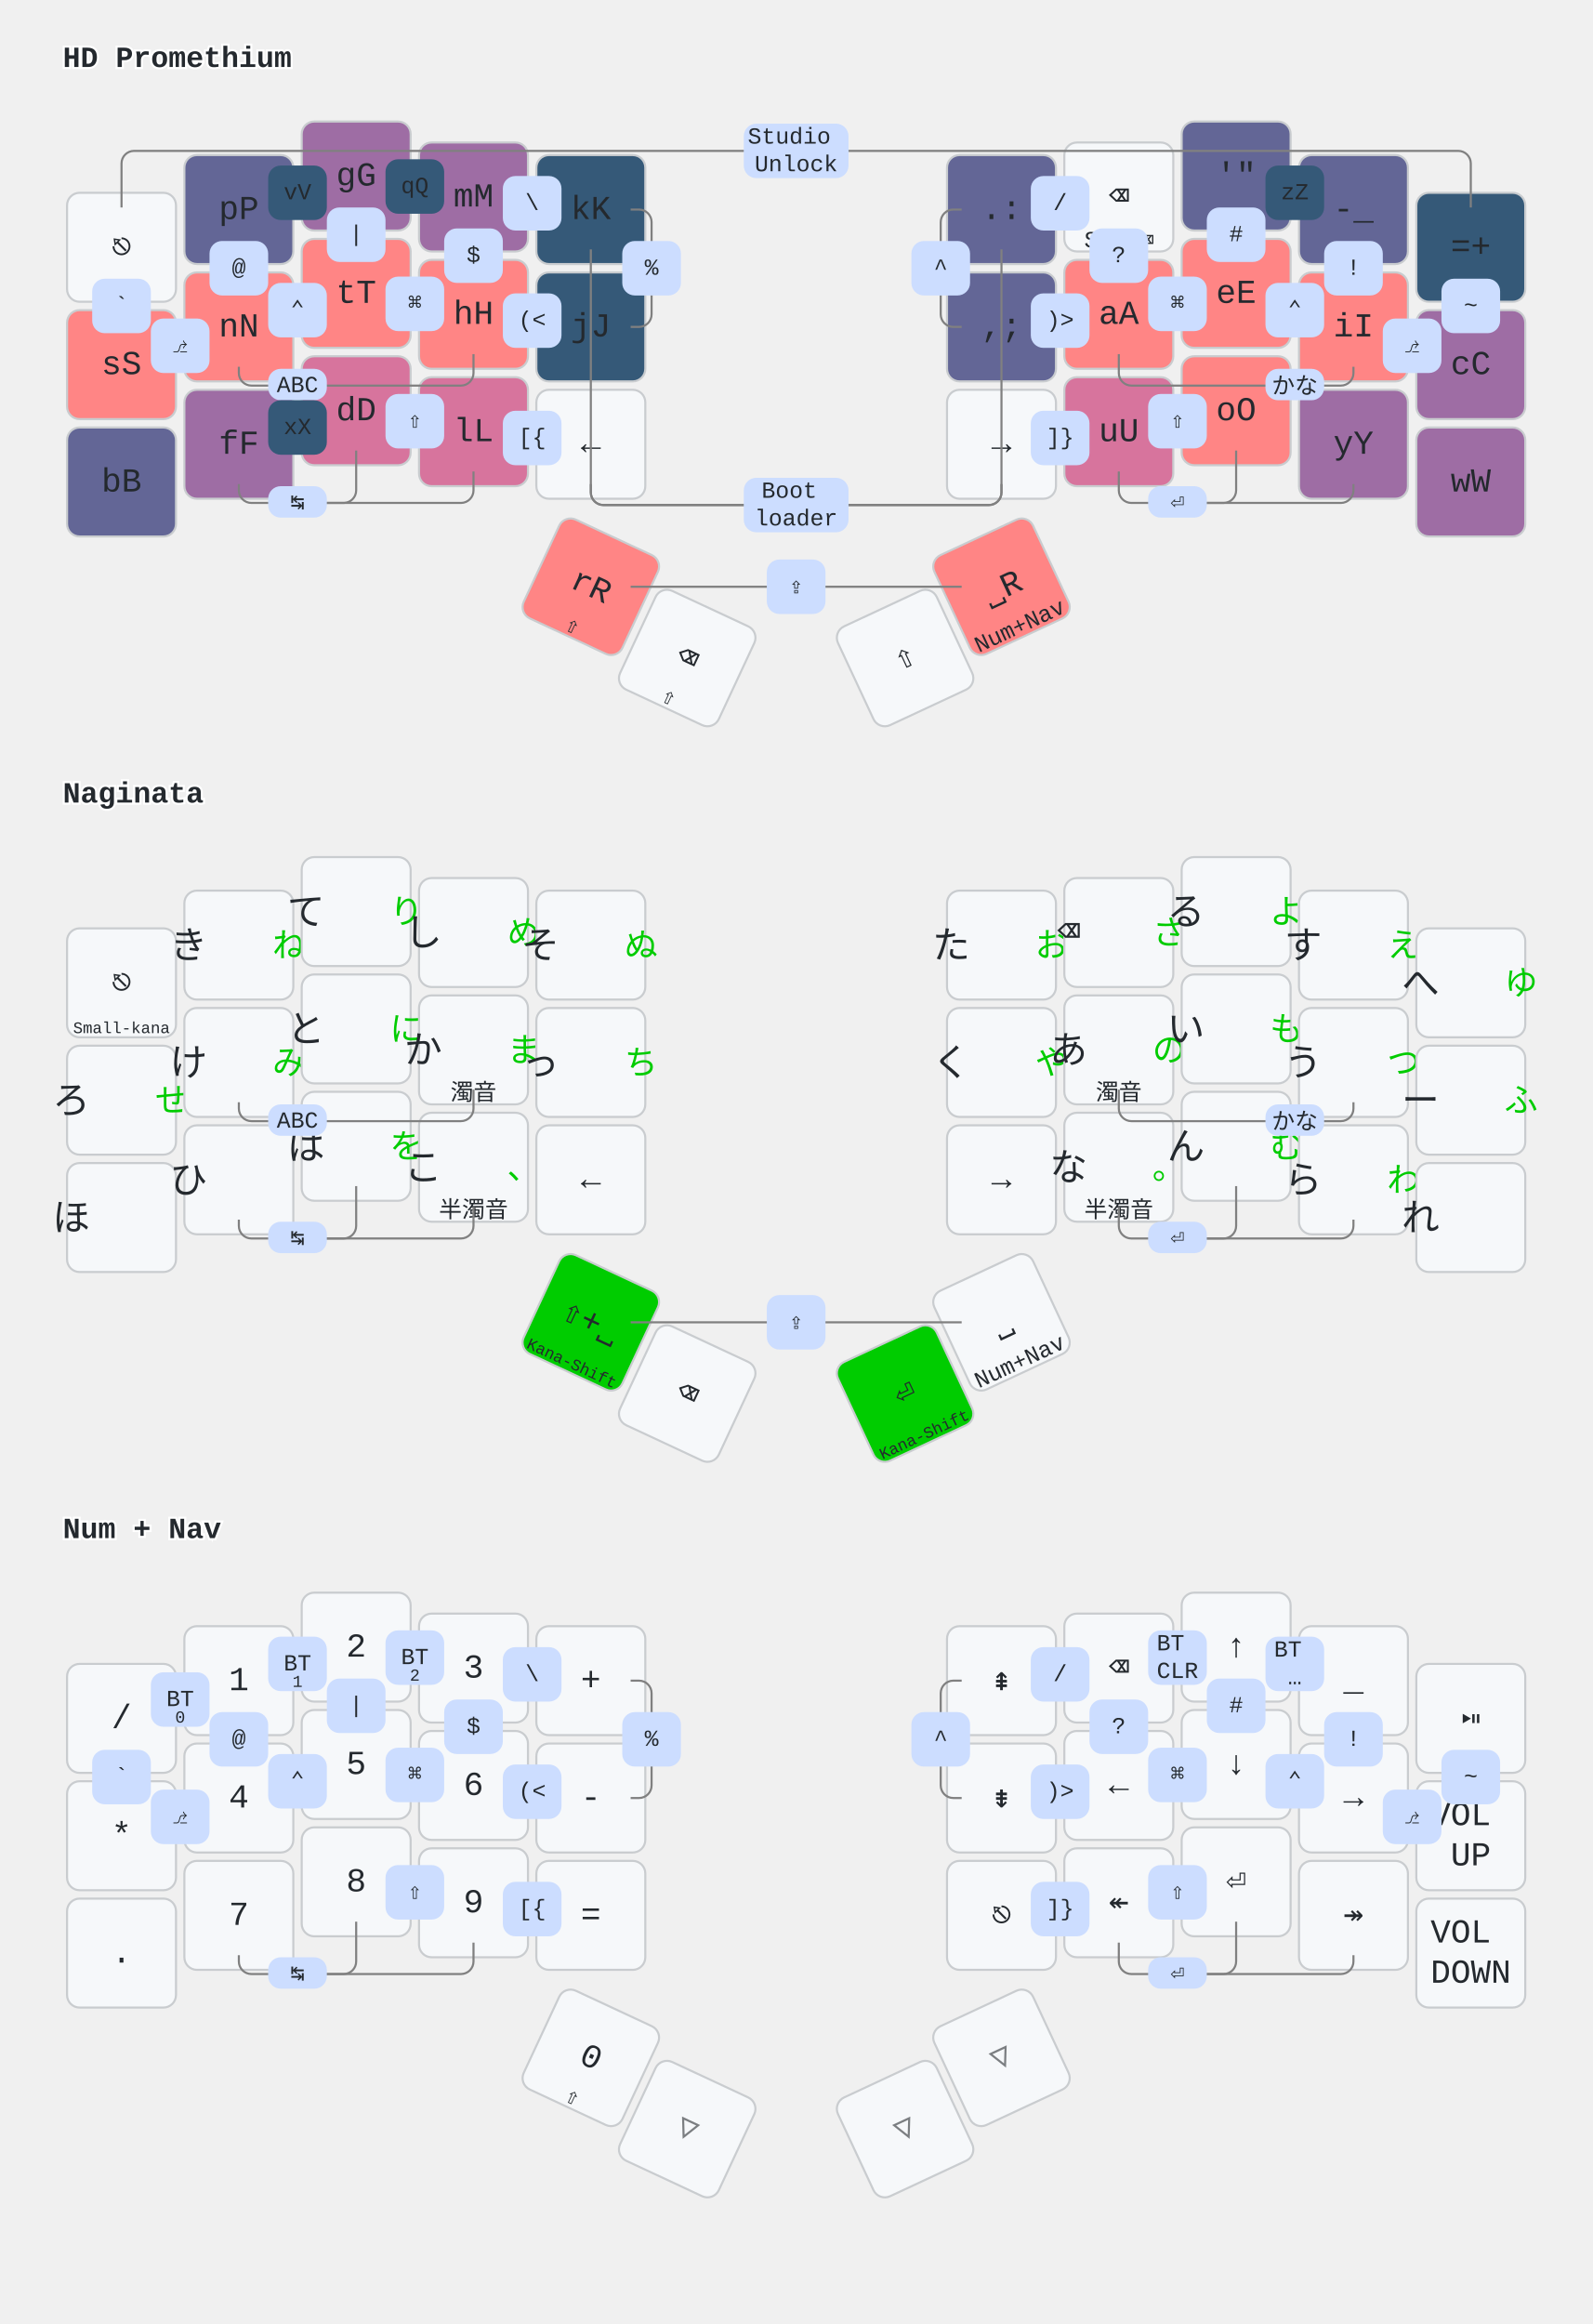
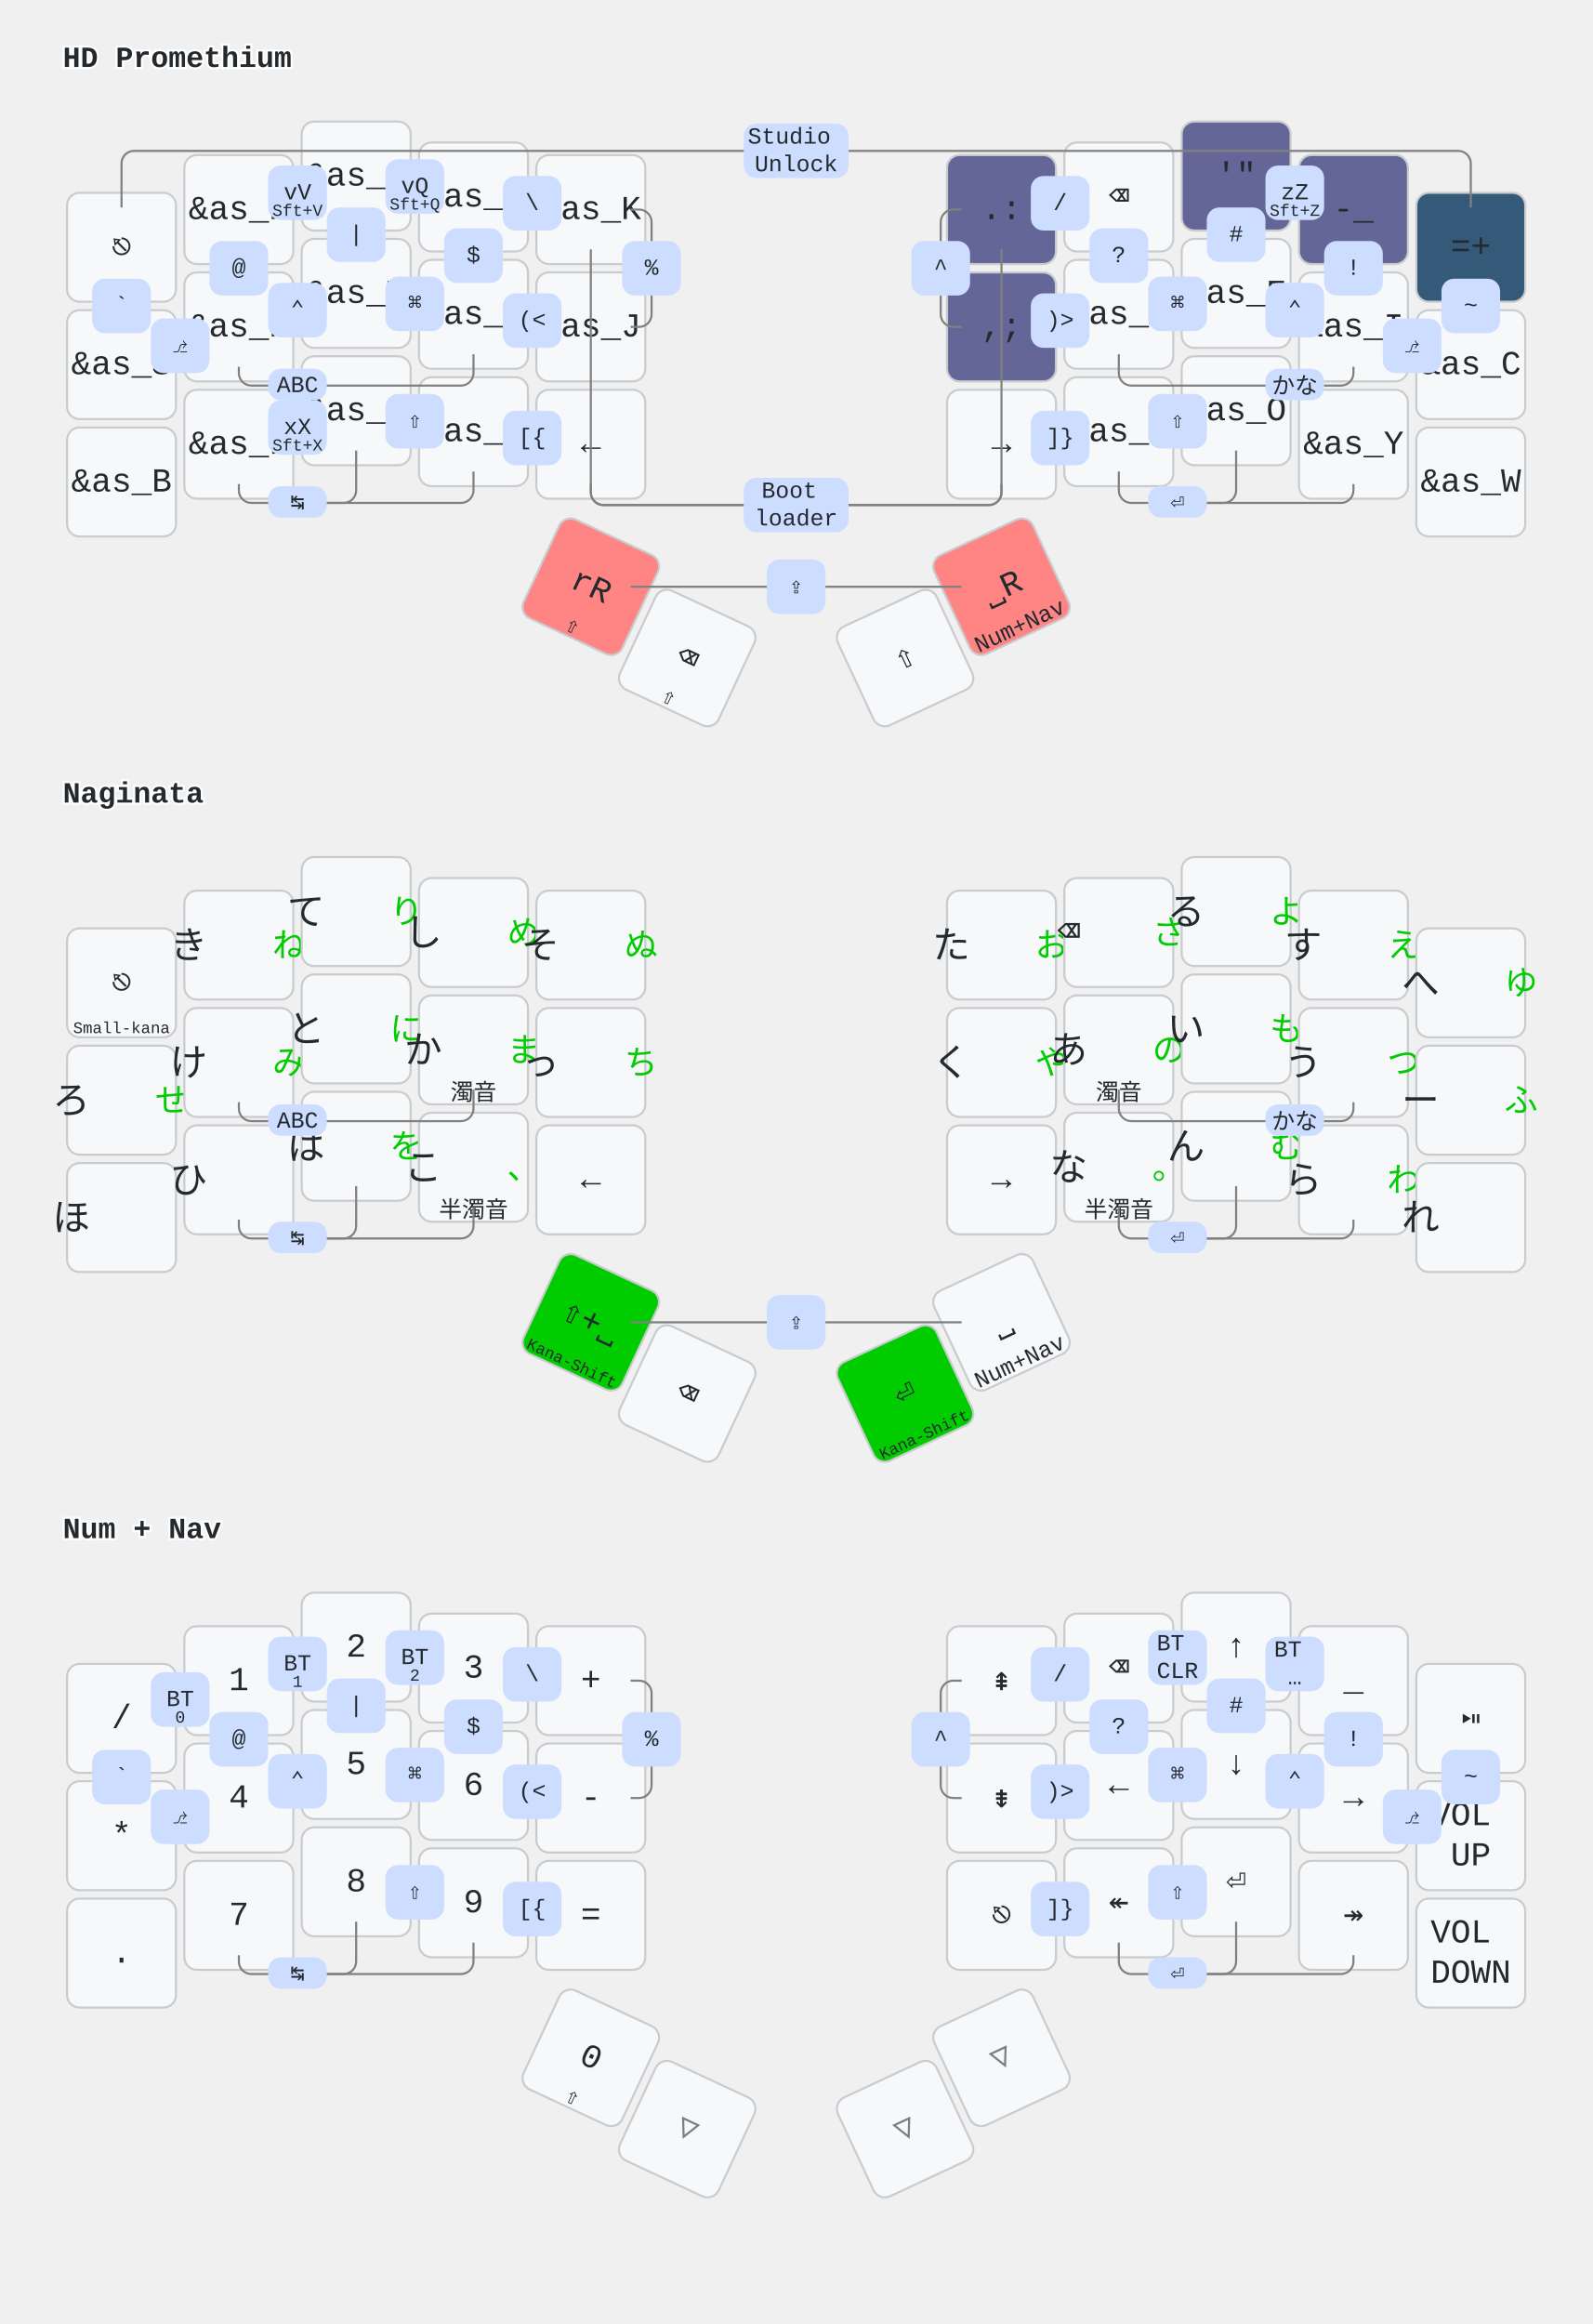
<svg xmlns="http://www.w3.org/2000/svg" width="760" height="1109" viewBox="0 0 760 1109" class="keymap">
  <style>/* inherit to force styles through use tags*/
svg path {
    fill: inherit;
}
/* font and background color specifications */
svg.keymap {
    font-family: SFMono-Regular,Consolas,Liberation Mono,Menlo,monospace;
    font-size: 14px;
    font-kerning: normal;
    text-rendering: optimizeLegibility;
    fill: #24292e;
}

/* default key styling */
rect.key {
    fill: #f6f8fa;
    stroke: #c9cccf;
    stroke-width: 1;
}

/* color accent for combo boxes */
rect.combo {
    fill: #cdf;
}

/* color accent for held keys */
rect.held, rect.combo.held {
    fill: #fdd;
}

/* color accent for ghost (optional) keys */
rect.ghost, rect.combo.ghost {
    stroke-dasharray: 4, 4;
    stroke-width: 2;
}

text {
    text-anchor: middle;
    dominant-baseline: middle;
}

/* styling for layer labels */
text.label {
    font-weight: bold;
    text-anchor: start;
    stroke: white;
    stroke-width: 2;
    paint-order: stroke;
}

text.tap {
    font-size: 16px;
}

/* styling for combo tap, and key hold/shifted label text */
text.combo, text.hold, text.shifted {
    font-size: 11px;
}

text.hold {
    text-anchor: middle;
    dominant-baseline: auto;
}

text.shifted {
    text-anchor: middle;
    dominant-baseline: hanging;
}

/* styling for hold/shifted label text in combo box */
text.combo.hold, text.combo.shifted {
    font-size: 8px;
}

/* lighter symbol for transparent keys */
text.trans {
    fill: #7b7e81;
}

/* styling for combo dendrons */
path.combo {
    stroke-width: 1;
    stroke: gray;
    fill: none;
}

/* Start Tabler Icons Cleanup */
/* cannot use height/width with glyphs */
.icon-tabler &gt; path {
    fill: inherit;
    stroke: inherit;
}
/* hide tabler's default box */
.icon-tabler &gt; path[stroke="none"][fill="none"] {
    visibility: collapse;
}

rect.low {
    fill: #355978;
}
rect.medium-low {
    fill: #636696;
}
rect.medium {
    fill: #9E6DA4;
}
rect.medium-high {
    fill: #D7749D;
}
rect.high {
    fill: #FF8585;
}

/* green styling for Naginata kana-shift */
rect.kshift {
    fill: #00CC00;
}
text.left {
    font-size: 18px;
    translate: 16px 7px;
}
text.right {
    fill: #00CC00;
    font-size: 16px;
    translate: -16px -10px;
}
</style>
  <g transform="translate(30, 0)" class="layer-HD Promethium">
    <text x="0" y="28" class="label" id="HD-Promethium">HD Promethium</text>
    <g transform="translate(0, 56)">
      <g transform="translate(28, 62)" class="key keypos-0">
        <rect rx="6" ry="6" x="-26" y="-26" width="52" height="52" class="key" />
        <text x="0" y="0" class="key tap">⎋</text>
      </g>
-       <g transform="translate(84, 44)" class="key medium-low keypos-1">
-         <rect rx="6" ry="6" x="-26" y="-26" width="52" height="52" class="key medium-low" />
-         <text x="0" y="0" class="key medium-low tap">pP</text>
-       </g>
-       <g transform="translate(140, 28)" class="key medium keypos-2">
-         <rect rx="6" ry="6" x="-26" y="-26" width="52" height="52" class="key medium" />
-         <text x="0" y="0" class="key medium tap">gG</text>
-       </g>
-       <g transform="translate(196, 38)" class="key medium keypos-3">
-         <rect rx="6" ry="6" x="-26" y="-26" width="52" height="52" class="key medium" />
-         <text x="0" y="0" class="key medium tap">mM</text>
-       </g>
-       <g transform="translate(252, 44)" class="key low keypos-4">
-         <rect rx="6" ry="6" x="-26" y="-26" width="52" height="52" class="key low" />
-         <text x="0" y="0" class="key low tap">kK</text>
+       <g transform="translate(84, 44)" class="key keypos-1">
+         <rect rx="6" ry="6" x="-26" y="-26" width="52" height="52" class="key" />
+         <text x="0" y="0" class="key tap">&amp;as_P</text>
+       </g>
+       <g transform="translate(140, 28)" class="key keypos-2">
+         <rect rx="6" ry="6" x="-26" y="-26" width="52" height="52" class="key" />
+         <text x="0" y="0" class="key tap">&amp;as_G</text>
+       </g>
+       <g transform="translate(196, 38)" class="key keypos-3">
+         <rect rx="6" ry="6" x="-26" y="-26" width="52" height="52" class="key" />
+         <text x="0" y="0" class="key tap">&amp;as_M</text>
+       </g>
+       <g transform="translate(252, 44)" class="key keypos-4">
+         <rect rx="6" ry="6" x="-26" y="-26" width="52" height="52" class="key" />
+         <text x="0" y="0" class="key tap">&amp;as_K</text>
      </g>
      <g transform="translate(448, 44)" class="key medium-low keypos-5">
        <rect rx="6" ry="6" x="-26" y="-26" width="52" height="52" class="key medium-low" />
        <text x="0" y="0" class="key medium-low tap">.:</text>
      </g>
      <g transform="translate(504, 38)" class="key keypos-6">
        <rect rx="6" ry="6" x="-26" y="-26" width="52" height="52" class="key" />
        <text x="0" y="0" class="key tap">⌫</text>
-         <text x="0" y="24" class="key hold">Sft+⌫</text>
      </g>
      <g transform="translate(560, 28)" class="key medium-low keypos-7">
        <rect rx="6" ry="6" x="-26" y="-26" width="52" height="52" class="key medium-low" />
        <text x="0" y="0" class="key medium-low tap">'"</text>
      </g>
      <g transform="translate(616, 44)" class="key medium-low keypos-8">
        <rect rx="6" ry="6" x="-26" y="-26" width="52" height="52" class="key medium-low" />
        <text x="0" y="0" class="key medium-low tap">-_</text>
      </g>
      <g transform="translate(672, 62)" class="key low keypos-9">
        <rect rx="6" ry="6" x="-26" y="-26" width="52" height="52" class="key low" />
        <text x="0" y="0" class="key low tap">=+</text>
      </g>
-       <g transform="translate(28, 118)" class="key high keypos-10">
-         <rect rx="6" ry="6" x="-26" y="-26" width="52" height="52" class="key high" />
-         <text x="0" y="0" class="key high tap">sS</text>
-       </g>
-       <g transform="translate(84, 100)" class="key high keypos-11">
-         <rect rx="6" ry="6" x="-26" y="-26" width="52" height="52" class="key high" />
-         <text x="0" y="0" class="key high tap">nN</text>
-       </g>
-       <g transform="translate(140, 84)" class="key high keypos-12">
-         <rect rx="6" ry="6" x="-26" y="-26" width="52" height="52" class="key high" />
-         <text x="0" y="0" class="key high tap">tT</text>
-       </g>
-       <g transform="translate(196, 94)" class="key high keypos-13">
-         <rect rx="6" ry="6" x="-26" y="-26" width="52" height="52" class="key high" />
-         <text x="0" y="0" class="key high tap">hH</text>
-       </g>
-       <g transform="translate(252, 100)" class="key low keypos-14">
-         <rect rx="6" ry="6" x="-26" y="-26" width="52" height="52" class="key low" />
-         <text x="0" y="0" class="key low tap">jJ</text>
+       <g transform="translate(28, 118)" class="key keypos-10">
+         <rect rx="6" ry="6" x="-26" y="-26" width="52" height="52" class="key" />
+         <text x="0" y="0" class="key tap">&amp;as_S</text>
+       </g>
+       <g transform="translate(84, 100)" class="key keypos-11">
+         <rect rx="6" ry="6" x="-26" y="-26" width="52" height="52" class="key" />
+         <text x="0" y="0" class="key tap">&amp;as_N</text>
+       </g>
+       <g transform="translate(140, 84)" class="key keypos-12">
+         <rect rx="6" ry="6" x="-26" y="-26" width="52" height="52" class="key" />
+         <text x="0" y="0" class="key tap">&amp;as_T</text>
+       </g>
+       <g transform="translate(196, 94)" class="key keypos-13">
+         <rect rx="6" ry="6" x="-26" y="-26" width="52" height="52" class="key" />
+         <text x="0" y="0" class="key tap">&amp;as_H</text>
+       </g>
+       <g transform="translate(252, 100)" class="key keypos-14">
+         <rect rx="6" ry="6" x="-26" y="-26" width="52" height="52" class="key" />
+         <text x="0" y="0" class="key tap">&amp;as_J</text>
      </g>
      <g transform="translate(448, 100)" class="key medium-low keypos-15">
        <rect rx="6" ry="6" x="-26" y="-26" width="52" height="52" class="key medium-low" />
        <text x="0" y="0" class="key medium-low tap">,;</text>
      </g>
-       <g transform="translate(504, 94)" class="key high keypos-16">
-         <rect rx="6" ry="6" x="-26" y="-26" width="52" height="52" class="key high" />
-         <text x="0" y="0" class="key high tap">aA</text>
-       </g>
-       <g transform="translate(560, 84)" class="key high keypos-17">
-         <rect rx="6" ry="6" x="-26" y="-26" width="52" height="52" class="key high" />
-         <text x="0" y="0" class="key high tap">eE</text>
-       </g>
-       <g transform="translate(616, 100)" class="key high keypos-18">
-         <rect rx="6" ry="6" x="-26" y="-26" width="52" height="52" class="key high" />
-         <text x="0" y="0" class="key high tap">iI</text>
-       </g>
-       <g transform="translate(672, 118)" class="key medium keypos-19">
-         <rect rx="6" ry="6" x="-26" y="-26" width="52" height="52" class="key medium" />
-         <text x="0" y="0" class="key medium tap">cC</text>
-       </g>
-       <g transform="translate(28, 174)" class="key medium-low keypos-20">
-         <rect rx="6" ry="6" x="-26" y="-26" width="52" height="52" class="key medium-low" />
-         <text x="0" y="0" class="key medium-low tap">bB</text>
-       </g>
-       <g transform="translate(84, 156)" class="key medium keypos-21">
-         <rect rx="6" ry="6" x="-26" y="-26" width="52" height="52" class="key medium" />
-         <text x="0" y="0" class="key medium tap">fF</text>
-       </g>
-       <g transform="translate(140, 140)" class="key medium-high keypos-22">
-         <rect rx="6" ry="6" x="-26" y="-26" width="52" height="52" class="key medium-high" />
-         <text x="0" y="0" class="key medium-high tap">dD</text>
-       </g>
-       <g transform="translate(196, 150)" class="key medium-high keypos-23">
-         <rect rx="6" ry="6" x="-26" y="-26" width="52" height="52" class="key medium-high" />
-         <text x="0" y="0" class="key medium-high tap">lL</text>
+       <g transform="translate(504, 94)" class="key keypos-16">
+         <rect rx="6" ry="6" x="-26" y="-26" width="52" height="52" class="key" />
+         <text x="0" y="0" class="key tap">&amp;as_A</text>
+       </g>
+       <g transform="translate(560, 84)" class="key keypos-17">
+         <rect rx="6" ry="6" x="-26" y="-26" width="52" height="52" class="key" />
+         <text x="0" y="0" class="key tap">&amp;as_E</text>
+       </g>
+       <g transform="translate(616, 100)" class="key keypos-18">
+         <rect rx="6" ry="6" x="-26" y="-26" width="52" height="52" class="key" />
+         <text x="0" y="0" class="key tap">&amp;as_I</text>
+       </g>
+       <g transform="translate(672, 118)" class="key keypos-19">
+         <rect rx="6" ry="6" x="-26" y="-26" width="52" height="52" class="key" />
+         <text x="0" y="0" class="key tap">&amp;as_C</text>
+       </g>
+       <g transform="translate(28, 174)" class="key keypos-20">
+         <rect rx="6" ry="6" x="-26" y="-26" width="52" height="52" class="key" />
+         <text x="0" y="0" class="key tap">&amp;as_B</text>
+       </g>
+       <g transform="translate(84, 156)" class="key keypos-21">
+         <rect rx="6" ry="6" x="-26" y="-26" width="52" height="52" class="key" />
+         <text x="0" y="0" class="key tap">&amp;as_F</text>
+       </g>
+       <g transform="translate(140, 140)" class="key keypos-22">
+         <rect rx="6" ry="6" x="-26" y="-26" width="52" height="52" class="key" />
+         <text x="0" y="0" class="key tap">&amp;as_D</text>
+       </g>
+       <g transform="translate(196, 150)" class="key keypos-23">
+         <rect rx="6" ry="6" x="-26" y="-26" width="52" height="52" class="key" />
+         <text x="0" y="0" class="key tap">&amp;as_L</text>
      </g>
      <g transform="translate(252, 156)" class="key keypos-24">
        <rect rx="6" ry="6" x="-26" y="-26" width="52" height="52" class="key" />
        <text x="0" y="0" class="key tap">←</text>
      </g>
      <g transform="translate(448, 156)" class="key keypos-25">
        <rect rx="6" ry="6" x="-26" y="-26" width="52" height="52" class="key" />
        <text x="0" y="0" class="key tap">→</text>
      </g>
-       <g transform="translate(504, 150)" class="key medium-high keypos-26">
-         <rect rx="6" ry="6" x="-26" y="-26" width="52" height="52" class="key medium-high" />
-         <text x="0" y="0" class="key medium-high tap">uU</text>
-       </g>
-       <g transform="translate(560, 140)" class="key high keypos-27">
-         <rect rx="6" ry="6" x="-26" y="-26" width="52" height="52" class="key high" />
-         <text x="0" y="0" class="key high tap">oO</text>
-       </g>
-       <g transform="translate(616, 156)" class="key medium keypos-28">
-         <rect rx="6" ry="6" x="-26" y="-26" width="52" height="52" class="key medium" />
-         <text x="0" y="0" class="key medium tap">yY</text>
-       </g>
-       <g transform="translate(672, 174)" class="key medium keypos-29">
-         <rect rx="6" ry="6" x="-26" y="-26" width="52" height="52" class="key medium" />
-         <text x="0" y="0" class="key medium tap">wW</text>
+       <g transform="translate(504, 150)" class="key keypos-26">
+         <rect rx="6" ry="6" x="-26" y="-26" width="52" height="52" class="key" />
+         <text x="0" y="0" class="key tap">&amp;as_U</text>
+       </g>
+       <g transform="translate(560, 140)" class="key keypos-27">
+         <rect rx="6" ry="6" x="-26" y="-26" width="52" height="52" class="key" />
+         <text x="0" y="0" class="key tap">&amp;as_O</text>
+       </g>
+       <g transform="translate(616, 156)" class="key keypos-28">
+         <rect rx="6" ry="6" x="-26" y="-26" width="52" height="52" class="key" />
+         <text x="0" y="0" class="key tap">&amp;as_Y</text>
+       </g>
+       <g transform="translate(672, 174)" class="key keypos-29">
+         <rect rx="6" ry="6" x="-26" y="-26" width="52" height="52" class="key" />
+         <text x="0" y="0" class="key tap">&amp;as_W</text>
      </g>
      <g transform="translate(252, 224) rotate(25.0)" class="key high keypos-30">
        <rect rx="6" ry="6" x="-26" y="-26" width="52" height="52" class="key high" />
        <text x="0" y="0" class="key high tap">rR</text>
        <text x="0" y="24" class="key high hold">⇧</text>
      </g>
      <g transform="translate(298, 258) rotate(25.0)" class="key keypos-31">
        <rect rx="6" ry="6" x="-26" y="-26" width="52" height="52" class="key" />
        <text x="0" y="0" class="key tap">⌫</text>
        <text x="0" y="24" class="key hold">⇧</text>
      </g>
      <g transform="translate(402, 258) rotate(-25.0)" class="key keypos-32">
        <rect rx="6" ry="6" x="-26" y="-26" width="52" height="52" class="key" />
        <text x="0" y="0" class="key tap">⇧</text>
      </g>
      <g transform="translate(448, 224) rotate(-25.0)" class="key high keypos-33">
        <rect rx="6" ry="6" x="-26" y="-26" width="52" height="52" class="key high" />
        <text x="0" y="0" class="key high tap">⎵R</text>
        <text x="0" y="24" class="key high hold">Num+Nav</text>
      </g>
      <g class="combo combopos-0">
        <path d="M350,16 h-316 a6.0,6.0 0 0 0 -6.0,6.0 v21" class="combo" />
        <path d="M350,16 h316 a6.0,6.0 0 0 1 6.0,6.0 v21" class="combo" />
        <rect rx="6" ry="6" x="325" y="3" width="50" height="26" class="combo" />
        <text x="350" y="16" class="combo tap">
          <tspan x="350" dy="-0.6em">Studio</tspan>
          <tspan x="350" dy="1.2em">Unlock</tspan>
        </text>
      </g>
      <g class="combo combopos-1">
        <path d="M350,185 h-92 a6.0,6.0 0 0 1 -6.0,-6.0 v-116" class="combo" />
        <path d="M350,185 h92 a6.0,6.0 0 0 0 6.0,-6.0 v-116" class="combo" />
        <path d="M350,185 h-92 a6.0,6.0 0 0 1 -6.0,-6.0 v-4" class="combo" />
        <path d="M350,185 h92 a6.0,6.0 0 0 0 6.0,-6.0 v-4" class="combo" />
        <rect rx="6" ry="6" x="325" y="172" width="50" height="26" class="combo" />
        <text x="350" y="185" class="combo tap">
          <tspan x="350" dy="-0.6em">Boot</tspan>
          <tspan x="350" dy="1.2em">loader</tspan>
        </text>
      </g>
      <g class="combo combopos-2">
        <path d="M588,128 h-78 a6.0,6.0 0 0 1 -6.0,-6.0 v-9" class="combo" />
        <path d="M588,128 h22 a6.0,6.0 0 0 0 6.0,-6.0 v-3" class="combo" />
        <rect rx="6" ry="6" x="574" y="120" width="28" height="15" class="combo" />
        <text x="588" y="128" class="combo tap">かな</text>
      </g>
      <g class="combo combopos-3">
        <path d="M112,128 h78 a6.0,6.0 0 0 0 6.0,-6.0 v-9" class="combo" />
        <path d="M112,128 h-22 a6.0,6.0 0 0 1 -6.0,-6.0 v-3" class="combo" />
        <rect rx="6" ry="6" x="98" y="120" width="28" height="15" class="combo" />
        <text x="112" y="128" class="combo tap">ABC</text>
      </g>
      <g class="combo combopos-4">
        <path d="M112,184 h78 a6.0,6.0 0 0 0 6.0,-6.0 v-9" class="combo" />
        <path d="M112,184 h22 a6.0,6.0 0 0 0 6.0,-6.0 v-19" class="combo" />
        <path d="M112,184 h-22 a6.0,6.0 0 0 1 -6.0,-6.0 v-3" class="combo" />
        <rect rx="6" ry="6" x="98" y="176" width="28" height="15" class="combo" />
        <text x="112" y="184" class="combo tap">↹</text>
      </g>
      <g class="combo combopos-5">
        <path d="M532,184 h-22 a6.0,6.0 0 0 1 -6.0,-6.0 v-9" class="combo" />
        <path d="M532,184 h22 a6.0,6.0 0 0 0 6.0,-6.0 v-19" class="combo" />
        <path d="M532,184 h78 a6.0,6.0 0 0 0 6.0,-6.0 v-3" class="combo" />
        <rect rx="6" ry="6" x="518" y="176" width="28" height="15" class="combo" />
        <text x="532" y="184" class="combo tap">⏎</text>
      </g>
      <g class="combo combopos-6">
        <rect rx="6" ry="6" x="42" y="96" width="28" height="26" class="combo" />
        <text x="56" y="109" class="combo tap">⎇</text>
      </g>
      <g class="combo combopos-7">
        <rect rx="6" ry="6" x="630" y="96" width="28" height="26" class="combo" />
        <text x="644" y="109" class="combo tap">⎇</text>
      </g>
      <g class="combo combopos-8">
        <rect rx="6" ry="6" x="98" y="79" width="28" height="26" class="combo" />
        <text x="112" y="92" class="combo tap">⌃</text>
      </g>
      <g class="combo combopos-9">
        <rect rx="6" ry="6" x="574" y="79" width="28" height="26" class="combo" />
        <text x="588" y="92" class="combo tap">⌃</text>
      </g>
      <g class="combo combopos-10">
        <rect rx="6" ry="6" x="154" y="76" width="28" height="26" class="combo" />
        <text x="168" y="89" class="combo tap">⌘</text>
      </g>
      <g class="combo combopos-11">
        <rect rx="6" ry="6" x="518" y="76" width="28" height="26" class="combo" />
        <text x="532" y="89" class="combo tap">⌘</text>
      </g>
      <g class="combo combopos-18">
        <rect rx="6" ry="6" x="154" y="132" width="28" height="26" class="combo" />
        <text x="168" y="145" class="combo tap">⇧</text>
      </g>
      <g class="combo combopos-19">
        <rect rx="6" ry="6" x="518" y="132" width="28" height="26" class="combo" />
        <text x="532" y="145" class="combo tap">⇧</text>
      </g>
-       <g class="combo low combopos-20">
-         <rect rx="6" ry="6" x="154" y="20" width="28" height="26" class="combo low" />
-         <text x="168" y="33" class="combo low tap">qQ</text>
-       </g>
-       <g class="combo low combopos-21">
-         <rect rx="6" ry="6" x="574" y="23" width="28" height="26" class="combo low" />
-         <text x="588" y="36" class="combo low tap">zZ</text>
-       </g>
-       <g class="combo low combopos-22">
-         <rect rx="6" ry="6" x="98" y="23" width="28" height="26" class="combo low" />
-         <text x="112" y="36" class="combo low tap">vV</text>
-       </g>
-       <g class="combo low combopos-23">
-         <rect rx="6" ry="6" x="98" y="135" width="28" height="26" class="combo low" />
-         <text x="112" y="148" class="combo low tap">xX</text>
+       <g class="combo combopos-20">
+         <rect rx="6" ry="6" x="154" y="20" width="28" height="26" class="combo" />
+         <text x="168" y="33" class="combo tap">vQ</text>
+         <text x="168" y="44" class="combo hold">Sft+Q</text>
+       </g>
+       <g class="combo combopos-21">
+         <rect rx="6" ry="6" x="574" y="23" width="28" height="26" class="combo" />
+         <text x="588" y="36" class="combo tap">zZ</text>
+         <text x="588" y="47" class="combo hold">Sft+Z</text>
+       </g>
+       <g class="combo combopos-22">
+         <rect rx="6" ry="6" x="98" y="23" width="28" height="26" class="combo" />
+         <text x="112" y="36" class="combo tap">vV</text>
+         <text x="112" y="47" class="combo hold">Sft+V</text>
+       </g>
+       <g class="combo combopos-23">
+         <rect rx="6" ry="6" x="98" y="135" width="28" height="26" class="combo" />
+         <text x="112" y="148" class="combo tap">xX</text>
+         <text x="112" y="159" class="combo hold">Sft+X</text>
      </g>
      <g class="combo combopos-24">
        <path d="M350,224 l-79,0" class="combo" />
        <path d="M350,224 l79,0" class="combo" />
        <rect rx="6" ry="6" x="336" y="211" width="28" height="26" class="combo" />
        <text x="350" y="224" class="combo tap">⇪</text>
      </g>
      <g class="combo combopos-25">
        <rect rx="6" ry="6" x="14" y="77" width="28" height="26" class="combo" />
        <text x="28" y="90" class="combo tap">`</text>
      </g>
      <g class="combo combopos-26">
        <rect rx="6" ry="6" x="70" y="59" width="28" height="26" class="combo" />
        <text x="84" y="72" class="combo tap">@</text>
      </g>
      <g class="combo combopos-27">
        <rect rx="6" ry="6" x="126" y="43" width="28" height="26" class="combo" />
        <text x="140" y="56" class="combo tap">|</text>
      </g>
      <g class="combo combopos-28">
        <rect rx="6" ry="6" x="182" y="53" width="28" height="26" class="combo" />
        <text x="196" y="66" class="combo tap">$</text>
      </g>
      <g class="combo combopos-29">
        <rect rx="6" ry="6" x="210" y="28" width="28" height="26" class="combo" />
        <text x="224" y="41" class="combo tap">\</text>
      </g>
      <g class="combo combopos-30">
        <path d="M281,72 v-22 a6.0,6.0 0 0 0 -6.0,-6.0 h-4" class="combo" />
        <path d="M281,72 v22 a6.0,6.0 0 0 1 -6.0,6.0 h-4" class="combo" />
        <rect rx="6" ry="6" x="267" y="59" width="28" height="26" class="combo" />
        <text x="281" y="72" class="combo tap">%</text>
      </g>
      <g class="combo combopos-31">
        <rect rx="6" ry="6" x="462" y="28" width="28" height="26" class="combo" />
        <text x="476" y="41" class="combo tap">/</text>
      </g>
      <g class="combo combopos-32">
        <path d="M419,72 v-22 a6.0,6.0 0 0 1 6.0,-6.0 h4" class="combo" />
        <path d="M419,72 v22 a6.0,6.0 0 0 0 6.0,6.0 h4" class="combo" />
        <rect rx="6" ry="6" x="405" y="59" width="28" height="26" class="combo" />
        <text x="419" y="72" class="combo tap">^</text>
      </g>
      <g class="combo combopos-33">
        <rect rx="6" ry="6" x="490" y="53" width="28" height="26" class="combo" />
        <text x="504" y="66" class="combo tap">?</text>
      </g>
      <g class="combo combopos-34">
        <rect rx="6" ry="6" x="546" y="43" width="28" height="26" class="combo" />
        <text x="560" y="56" class="combo tap">#</text>
      </g>
      <g class="combo combopos-35">
        <rect rx="6" ry="6" x="602" y="59" width="28" height="26" class="combo" />
        <text x="616" y="72" class="combo tap">!</text>
      </g>
      <g class="combo combopos-36">
        <rect rx="6" ry="6" x="658" y="77" width="28" height="26" class="combo" />
        <text x="672" y="90" class="combo tap">~</text>
      </g>
      <g class="combo combopos-37">
        <rect rx="6" ry="6" x="210" y="84" width="28" height="26" class="combo" />
        <text x="224" y="97" class="combo tap">(&lt;</text>
      </g>
      <g class="combo combopos-38">
        <rect rx="6" ry="6" x="462" y="84" width="28" height="26" class="combo" />
        <text x="476" y="97" class="combo tap">)&gt;</text>
      </g>
      <g class="combo combopos-39">
        <rect rx="6" ry="6" x="210" y="140" width="28" height="26" class="combo" />
        <text x="224" y="153" class="combo tap">[{</text>
      </g>
      <g class="combo combopos-40">
        <rect rx="6" ry="6" x="462" y="140" width="28" height="26" class="combo" />
        <text x="476" y="153" class="combo tap">]}</text>
      </g>
    </g>
  </g>
  <g transform="translate(30, 351)" class="layer-Naginata">
    <text x="0" y="28" class="label" id="Naginata">Naginata</text>
    <g transform="translate(0, 56)">
      <g transform="translate(28, 62)" class="key keypos-0">
        <rect rx="6" ry="6" x="-26" y="-26" width="52" height="52" class="key" />
        <text x="0" y="0" class="key tap">⎋</text>
        <text x="0" y="24" class="key hold">
          <tspan style="font-size: 70%">Small-kana</tspan>
        </text>
      </g>
      <g transform="translate(84, 44)" class="key keypos-1">
        <rect rx="6" ry="6" x="-26" y="-26" width="52" height="52" class="key" />
        <text x="-24" y="0" class="key left">き</text>
        <text x="24" y="0" class="key right">ね</text>
      </g>
      <g transform="translate(140, 28)" class="key keypos-2">
        <rect rx="6" ry="6" x="-26" y="-26" width="52" height="52" class="key" />
        <text x="-24" y="0" class="key left">て</text>
        <text x="24" y="0" class="key right">り</text>
      </g>
      <g transform="translate(196, 38)" class="key keypos-3">
        <rect rx="6" ry="6" x="-26" y="-26" width="52" height="52" class="key" />
        <text x="-24" y="0" class="key left">し</text>
        <text x="24" y="0" class="key right">め</text>
      </g>
      <g transform="translate(252, 44)" class="key keypos-4">
        <rect rx="6" ry="6" x="-26" y="-26" width="52" height="52" class="key" />
        <text x="-24" y="0" class="key left">そ</text>
        <text x="24" y="0" class="key right">ぬ</text>
      </g>
      <g transform="translate(448, 44)" class="key keypos-5">
        <rect rx="6" ry="6" x="-26" y="-26" width="52" height="52" class="key" />
        <text x="-24" y="0" class="key left">た</text>
        <text x="24" y="0" class="key right">お</text>
      </g>
      <g transform="translate(504, 38)" class="key keypos-6">
        <rect rx="6" ry="6" x="-26" y="-26" width="52" height="52" class="key" />
        <text x="-24" y="0" class="key left">⌫</text>
        <text x="24" y="0" class="key right">さ</text>
      </g>
      <g transform="translate(560, 28)" class="key keypos-7">
        <rect rx="6" ry="6" x="-26" y="-26" width="52" height="52" class="key" />
        <text x="-24" y="0" class="key left">る</text>
        <text x="24" y="0" class="key right">よ</text>
      </g>
      <g transform="translate(616, 44)" class="key keypos-8">
        <rect rx="6" ry="6" x="-26" y="-26" width="52" height="52" class="key" />
        <text x="-24" y="0" class="key left">す</text>
        <text x="24" y="0" class="key right">え</text>
      </g>
      <g transform="translate(672, 62)" class="key keypos-9">
        <rect rx="6" ry="6" x="-26" y="-26" width="52" height="52" class="key" />
        <text x="-24" y="0" class="key left">へ</text>
        <text x="24" y="0" class="key right">ゆ</text>
      </g>
      <g transform="translate(28, 118)" class="key keypos-10">
        <rect rx="6" ry="6" x="-26" y="-26" width="52" height="52" class="key" />
        <text x="-24" y="0" class="key left">ろ</text>
        <text x="24" y="0" class="key right">せ</text>
      </g>
      <g transform="translate(84, 100)" class="key keypos-11">
        <rect rx="6" ry="6" x="-26" y="-26" width="52" height="52" class="key" />
        <text x="-24" y="0" class="key left">け</text>
        <text x="24" y="0" class="key right">み</text>
      </g>
      <g transform="translate(140, 84)" class="key keypos-12">
        <rect rx="6" ry="6" x="-26" y="-26" width="52" height="52" class="key" />
        <text x="-24" y="0" class="key left">と</text>
        <text x="24" y="0" class="key right">に</text>
      </g>
      <g transform="translate(196, 94)" class="key keypos-13">
        <rect rx="6" ry="6" x="-26" y="-26" width="52" height="52" class="key" />
        <text x="0" y="24" class="key hold">濁音</text>
        <text x="-24" y="0" class="key left">か</text>
        <text x="24" y="0" class="key right">ま</text>
      </g>
      <g transform="translate(252, 100)" class="key keypos-14">
        <rect rx="6" ry="6" x="-26" y="-26" width="52" height="52" class="key" />
        <text x="-24" y="0" class="key left">っ</text>
        <text x="24" y="0" class="key right">ち</text>
      </g>
      <g transform="translate(448, 100)" class="key keypos-15">
        <rect rx="6" ry="6" x="-26" y="-26" width="52" height="52" class="key" />
        <text x="-24" y="0" class="key left">く</text>
        <text x="24" y="0" class="key right">や</text>
      </g>
      <g transform="translate(504, 94)" class="key keypos-16">
        <rect rx="6" ry="6" x="-26" y="-26" width="52" height="52" class="key" />
        <text x="0" y="24" class="key hold">濁音</text>
        <text x="-24" y="0" class="key left">あ</text>
        <text x="24" y="0" class="key right">の</text>
      </g>
      <g transform="translate(560, 84)" class="key keypos-17">
        <rect rx="6" ry="6" x="-26" y="-26" width="52" height="52" class="key" />
        <text x="-24" y="0" class="key left">い</text>
        <text x="24" y="0" class="key right">も</text>
      </g>
      <g transform="translate(616, 100)" class="key keypos-18">
        <rect rx="6" ry="6" x="-26" y="-26" width="52" height="52" class="key" />
        <text x="-24" y="0" class="key left">う</text>
        <text x="24" y="0" class="key right">つ</text>
      </g>
      <g transform="translate(672, 118)" class="key keypos-19">
        <rect rx="6" ry="6" x="-26" y="-26" width="52" height="52" class="key" />
        <text x="-24" y="0" class="key left">ー</text>
        <text x="24" y="0" class="key right">ふ</text>
      </g>
      <g transform="translate(28, 174)" class="key keypos-20">
        <rect rx="6" ry="6" x="-26" y="-26" width="52" height="52" class="key" />
        <text x="-24" y="0" class="key left">ほ</text>
      </g>
      <g transform="translate(84, 156)" class="key keypos-21">
        <rect rx="6" ry="6" x="-26" y="-26" width="52" height="52" class="key" />
        <text x="-24" y="0" class="key left">ひ</text>
      </g>
      <g transform="translate(140, 140)" class="key keypos-22">
        <rect rx="6" ry="6" x="-26" y="-26" width="52" height="52" class="key" />
        <text x="-24" y="0" class="key left">は</text>
        <text x="24" y="0" class="key right">を</text>
      </g>
      <g transform="translate(196, 150)" class="key keypos-23">
        <rect rx="6" ry="6" x="-26" y="-26" width="52" height="52" class="key" />
        <text x="0" y="24" class="key hold">半濁音</text>
        <text x="-24" y="0" class="key left">こ</text>
        <text x="24" y="0" class="key right">、</text>
      </g>
      <g transform="translate(252, 156)" class="key keypos-24">
        <rect rx="6" ry="6" x="-26" y="-26" width="52" height="52" class="key" />
        <text x="0" y="0" class="key tap">←</text>
      </g>
      <g transform="translate(448, 156)" class="key keypos-25">
        <rect rx="6" ry="6" x="-26" y="-26" width="52" height="52" class="key" />
        <text x="0" y="0" class="key tap">→</text>
      </g>
      <g transform="translate(504, 150)" class="key keypos-26">
        <rect rx="6" ry="6" x="-26" y="-26" width="52" height="52" class="key" />
        <text x="0" y="24" class="key hold">半濁音</text>
        <text x="-24" y="0" class="key left">な</text>
        <text x="24" y="0" class="key right">。</text>
      </g>
      <g transform="translate(560, 140)" class="key keypos-27">
        <rect rx="6" ry="6" x="-26" y="-26" width="52" height="52" class="key" />
        <text x="-24" y="0" class="key left">ん</text>
        <text x="24" y="0" class="key right">む</text>
      </g>
      <g transform="translate(616, 156)" class="key keypos-28">
        <rect rx="6" ry="6" x="-26" y="-26" width="52" height="52" class="key" />
        <text x="-24" y="0" class="key left">ら</text>
        <text x="24" y="0" class="key right">わ</text>
      </g>
      <g transform="translate(672, 174)" class="key keypos-29">
        <rect rx="6" ry="6" x="-26" y="-26" width="52" height="52" class="key" />
        <text x="-24" y="0" class="key left">れ</text>
      </g>
      <g transform="translate(252, 224) rotate(25.0)" class="key kshift keypos-30">
        <rect rx="6" ry="6" x="-26" y="-26" width="52" height="52" class="key kshift" />
        <text x="0" y="0" class="key kshift tap">⇧+⎵</text>
        <text x="0" y="24" class="key kshift hold">
          <tspan style="font-size: 70%">Kana-Shift</tspan>
        </text>
      </g>
      <g transform="translate(298, 258) rotate(25.0)" class="key keypos-31">
        <rect rx="6" ry="6" x="-26" y="-26" width="52" height="52" class="key" />
        <text x="0" y="0" class="key tap">⌫</text>
      </g>
      <g transform="translate(402, 258) rotate(-25.0)" class="key kshift keypos-32">
        <rect rx="6" ry="6" x="-26" y="-26" width="52" height="52" class="key kshift" />
        <text x="0" y="0" class="key kshift tap">⏎</text>
        <text x="0" y="24" class="key kshift hold">
          <tspan style="font-size: 70%">Kana-Shift</tspan>
        </text>
      </g>
      <g transform="translate(448, 224) rotate(-25.0)" class="key keypos-33">
        <rect rx="6" ry="6" x="-26" y="-26" width="52" height="52" class="key" />
        <text x="0" y="0" class="key tap">⎵</text>
        <text x="0" y="24" class="key hold">Num+Nav</text>
      </g>
      <g class="combo combopos-0">
        <path d="M588,128 h-78 a6.0,6.0 0 0 1 -6.0,-6.0 v-9" class="combo" />
        <path d="M588,128 h22 a6.0,6.0 0 0 0 6.0,-6.0 v-3" class="combo" />
        <rect rx="6" ry="6" x="574" y="120" width="28" height="15" class="combo" />
        <text x="588" y="128" class="combo tap">かな</text>
      </g>
      <g class="combo combopos-1">
        <path d="M112,128 h78 a6.0,6.0 0 0 0 6.0,-6.0 v-9" class="combo" />
        <path d="M112,128 h-22 a6.0,6.0 0 0 1 -6.0,-6.0 v-3" class="combo" />
        <rect rx="6" ry="6" x="98" y="120" width="28" height="15" class="combo" />
        <text x="112" y="128" class="combo tap">ABC</text>
      </g>
      <g class="combo combopos-2">
        <path d="M112,184 h78 a6.0,6.0 0 0 0 6.0,-6.0 v-9" class="combo" />
        <path d="M112,184 h22 a6.0,6.0 0 0 0 6.0,-6.0 v-19" class="combo" />
        <path d="M112,184 h-22 a6.0,6.0 0 0 1 -6.0,-6.0 v-3" class="combo" />
        <rect rx="6" ry="6" x="98" y="176" width="28" height="15" class="combo" />
        <text x="112" y="184" class="combo tap">↹</text>
      </g>
      <g class="combo combopos-3">
        <path d="M532,184 h-22 a6.0,6.0 0 0 1 -6.0,-6.0 v-9" class="combo" />
        <path d="M532,184 h22 a6.0,6.0 0 0 0 6.0,-6.0 v-19" class="combo" />
        <path d="M532,184 h78 a6.0,6.0 0 0 0 6.0,-6.0 v-3" class="combo" />
        <rect rx="6" ry="6" x="518" y="176" width="28" height="15" class="combo" />
        <text x="532" y="184" class="combo tap">⏎</text>
      </g>
      <g class="combo combopos-4">
        <path d="M350,224 l-79,0" class="combo" />
        <path d="M350,224 l79,0" class="combo" />
        <rect rx="6" ry="6" x="336" y="211" width="28" height="26" class="combo" />
        <text x="350" y="224" class="combo tap">⇪</text>
      </g>
    </g>
  </g>
  <g transform="translate(30, 702)" class="layer-Num + Nav">
    <text x="0" y="28" class="label" id="Num--Nav">Num + Nav</text>
    <g transform="translate(0, 56)">
      <g transform="translate(28, 62)" class="key keypos-0">
        <rect rx="6" ry="6" x="-26" y="-26" width="52" height="52" class="key" />
        <text x="0" y="0" class="key tap">/</text>
      </g>
      <g transform="translate(84, 44)" class="key keypos-1">
        <rect rx="6" ry="6" x="-26" y="-26" width="52" height="52" class="key" />
        <text x="0" y="0" class="key tap">1</text>
      </g>
      <g transform="translate(140, 28)" class="key keypos-2">
        <rect rx="6" ry="6" x="-26" y="-26" width="52" height="52" class="key" />
        <text x="0" y="0" class="key tap">2</text>
      </g>
      <g transform="translate(196, 38)" class="key keypos-3">
        <rect rx="6" ry="6" x="-26" y="-26" width="52" height="52" class="key" />
        <text x="0" y="0" class="key tap">3</text>
      </g>
      <g transform="translate(252, 44)" class="key keypos-4">
        <rect rx="6" ry="6" x="-26" y="-26" width="52" height="52" class="key" />
        <text x="0" y="0" class="key tap">+</text>
      </g>
      <g transform="translate(448, 44)" class="key keypos-5">
        <rect rx="6" ry="6" x="-26" y="-26" width="52" height="52" class="key" />
        <text x="0" y="0" class="key tap">⇞</text>
      </g>
      <g transform="translate(504, 38)" class="key keypos-6">
        <rect rx="6" ry="6" x="-26" y="-26" width="52" height="52" class="key" />
        <text x="0" y="0" class="key tap">⌫</text>
      </g>
      <g transform="translate(560, 28)" class="key keypos-7">
        <rect rx="6" ry="6" x="-26" y="-26" width="52" height="52" class="key" />
        <text x="0" y="0" class="key tap">↑</text>
      </g>
      <g transform="translate(616, 44)" class="key keypos-8">
        <rect rx="6" ry="6" x="-26" y="-26" width="52" height="52" class="key" />
        <text x="0" y="0" class="key tap">_</text>
      </g>
      <g transform="translate(672, 62)" class="key keypos-9">
        <rect rx="6" ry="6" x="-26" y="-26" width="52" height="52" class="key" />
        <text x="0" y="0" class="key tap">⏯</text>
      </g>
      <g transform="translate(28, 118)" class="key keypos-10">
        <rect rx="6" ry="6" x="-26" y="-26" width="52" height="52" class="key" />
        <text x="0" y="0" class="key tap">*</text>
      </g>
      <g transform="translate(84, 100)" class="key keypos-11">
        <rect rx="6" ry="6" x="-26" y="-26" width="52" height="52" class="key" />
        <text x="0" y="0" class="key tap">4</text>
      </g>
      <g transform="translate(140, 84)" class="key keypos-12">
        <rect rx="6" ry="6" x="-26" y="-26" width="52" height="52" class="key" />
        <text x="0" y="0" class="key tap">5</text>
      </g>
      <g transform="translate(196, 94)" class="key keypos-13">
        <rect rx="6" ry="6" x="-26" y="-26" width="52" height="52" class="key" />
        <text x="0" y="0" class="key tap">6</text>
      </g>
      <g transform="translate(252, 100)" class="key keypos-14">
        <rect rx="6" ry="6" x="-26" y="-26" width="52" height="52" class="key" />
        <text x="0" y="0" class="key tap">-</text>
      </g>
      <g transform="translate(448, 100)" class="key keypos-15">
        <rect rx="6" ry="6" x="-26" y="-26" width="52" height="52" class="key" />
        <text x="0" y="0" class="key tap">⇟</text>
      </g>
      <g transform="translate(504, 94)" class="key keypos-16">
        <rect rx="6" ry="6" x="-26" y="-26" width="52" height="52" class="key" />
        <text x="0" y="0" class="key tap">←</text>
      </g>
      <g transform="translate(560, 84)" class="key keypos-17">
        <rect rx="6" ry="6" x="-26" y="-26" width="52" height="52" class="key" />
        <text x="0" y="0" class="key tap">↓</text>
      </g>
      <g transform="translate(616, 100)" class="key keypos-18">
        <rect rx="6" ry="6" x="-26" y="-26" width="52" height="52" class="key" />
        <text x="0" y="0" class="key tap">→</text>
      </g>
      <g transform="translate(672, 118)" class="key keypos-19">
        <rect rx="6" ry="6" x="-26" y="-26" width="52" height="52" class="key" />
        <text x="0" y="0" class="key tap">
          <tspan x="0" dy="-0.6em">VOL</tspan>
          <tspan x="0" dy="1.2em">UP</tspan>
        </text>
      </g>
      <g transform="translate(28, 174)" class="key keypos-20">
        <rect rx="6" ry="6" x="-26" y="-26" width="52" height="52" class="key" />
        <text x="0" y="0" class="key tap">.</text>
      </g>
      <g transform="translate(84, 156)" class="key keypos-21">
        <rect rx="6" ry="6" x="-26" y="-26" width="52" height="52" class="key" />
        <text x="0" y="0" class="key tap">7</text>
      </g>
      <g transform="translate(140, 140)" class="key keypos-22">
        <rect rx="6" ry="6" x="-26" y="-26" width="52" height="52" class="key" />
        <text x="0" y="0" class="key tap">8</text>
      </g>
      <g transform="translate(196, 150)" class="key keypos-23">
        <rect rx="6" ry="6" x="-26" y="-26" width="52" height="52" class="key" />
        <text x="0" y="0" class="key tap">9</text>
      </g>
      <g transform="translate(252, 156)" class="key keypos-24">
        <rect rx="6" ry="6" x="-26" y="-26" width="52" height="52" class="key" />
        <text x="0" y="0" class="key tap">=</text>
      </g>
      <g transform="translate(448, 156)" class="key keypos-25">
        <rect rx="6" ry="6" x="-26" y="-26" width="52" height="52" class="key" />
        <text x="0" y="0" class="key tap">⎋</text>
      </g>
      <g transform="translate(504, 150)" class="key keypos-26">
        <rect rx="6" ry="6" x="-26" y="-26" width="52" height="52" class="key" />
        <text x="0" y="0" class="key tap">↞</text>
      </g>
      <g transform="translate(560, 140)" class="key keypos-27">
        <rect rx="6" ry="6" x="-26" y="-26" width="52" height="52" class="key" />
        <text x="0" y="0" class="key tap">⏎</text>
      </g>
      <g transform="translate(616, 156)" class="key keypos-28">
        <rect rx="6" ry="6" x="-26" y="-26" width="52" height="52" class="key" />
        <text x="0" y="0" class="key tap">↠</text>
      </g>
      <g transform="translate(672, 174)" class="key keypos-29">
        <rect rx="6" ry="6" x="-26" y="-26" width="52" height="52" class="key" />
        <text x="0" y="0" class="key tap">
          <tspan x="0" dy="-0.6em">VOL</tspan>
          <tspan x="0" dy="1.2em">DOWN</tspan>
        </text>
      </g>
      <g transform="translate(252, 224) rotate(25.0)" class="key keypos-30">
        <rect rx="6" ry="6" x="-26" y="-26" width="52" height="52" class="key" />
        <text x="0" y="0" class="key tap">0</text>
        <text x="0" y="24" class="key hold">⇧</text>
      </g>
      <g transform="translate(298, 258) rotate(25.0)" class="key trans keypos-31">
        <rect rx="6" ry="6" x="-26" y="-26" width="52" height="52" class="key trans" />
        <text x="0" y="0" class="key trans tap">▽</text>
      </g>
      <g transform="translate(402, 258) rotate(-25.0)" class="key trans keypos-32">
        <rect rx="6" ry="6" x="-26" y="-26" width="52" height="52" class="key trans" />
        <text x="0" y="0" class="key trans tap">▽</text>
      </g>
      <g transform="translate(448, 224) rotate(-25.0)" class="key trans keypos-33">
        <rect rx="6" ry="6" x="-26" y="-26" width="52" height="52" class="key trans" />
        <text x="0" y="0" class="key trans tap">▽</text>
      </g>
      <g class="combo combopos-0">
        <path d="M112,184 h78 a6.0,6.0 0 0 0 6.0,-6.0 v-9" class="combo" />
        <path d="M112,184 h22 a6.0,6.0 0 0 0 6.0,-6.0 v-19" class="combo" />
        <path d="M112,184 h-22 a6.0,6.0 0 0 1 -6.0,-6.0 v-3" class="combo" />
        <rect rx="6" ry="6" x="98" y="176" width="28" height="15" class="combo" />
        <text x="112" y="184" class="combo tap">↹</text>
      </g>
      <g class="combo combopos-1">
        <path d="M532,184 h-22 a6.0,6.0 0 0 1 -6.0,-6.0 v-9" class="combo" />
        <path d="M532,184 h22 a6.0,6.0 0 0 0 6.0,-6.0 v-19" class="combo" />
        <path d="M532,184 h78 a6.0,6.0 0 0 0 6.0,-6.0 v-3" class="combo" />
        <rect rx="6" ry="6" x="518" y="176" width="28" height="15" class="combo" />
        <text x="532" y="184" class="combo tap">⏎</text>
      </g>
      <g class="combo combopos-2">
        <rect rx="6" ry="6" x="42" y="96" width="28" height="26" class="combo" />
        <text x="56" y="109" class="combo tap">⎇</text>
      </g>
      <g class="combo combopos-3">
        <rect rx="6" ry="6" x="630" y="96" width="28" height="26" class="combo" />
        <text x="644" y="109" class="combo tap">⎇</text>
      </g>
      <g class="combo combopos-4">
        <rect rx="6" ry="6" x="98" y="79" width="28" height="26" class="combo" />
        <text x="112" y="92" class="combo tap">⌃</text>
      </g>
      <g class="combo combopos-5">
        <rect rx="6" ry="6" x="574" y="79" width="28" height="26" class="combo" />
        <text x="588" y="92" class="combo tap">⌃</text>
      </g>
      <g class="combo combopos-6">
        <rect rx="6" ry="6" x="154" y="76" width="28" height="26" class="combo" />
        <text x="168" y="89" class="combo tap">⌘</text>
      </g>
      <g class="combo combopos-7">
        <rect rx="6" ry="6" x="518" y="76" width="28" height="26" class="combo" />
        <text x="532" y="89" class="combo tap">⌘</text>
      </g>
      <g class="combo combopos-14">
        <rect rx="6" ry="6" x="154" y="132" width="28" height="26" class="combo" />
        <text x="168" y="145" class="combo tap">⇧</text>
      </g>
      <g class="combo combopos-15">
        <rect rx="6" ry="6" x="518" y="132" width="28" height="26" class="combo" />
        <text x="532" y="145" class="combo tap">⇧</text>
      </g>
      <g class="combo combopos-16">
        <rect rx="6" ry="6" x="14" y="77" width="28" height="26" class="combo" />
        <text x="28" y="90" class="combo tap">`</text>
      </g>
      <g class="combo combopos-17">
        <rect rx="6" ry="6" x="70" y="59" width="28" height="26" class="combo" />
        <text x="84" y="72" class="combo tap">@</text>
      </g>
      <g class="combo combopos-18">
        <rect rx="6" ry="6" x="126" y="43" width="28" height="26" class="combo" />
        <text x="140" y="56" class="combo tap">|</text>
      </g>
      <g class="combo combopos-19">
        <rect rx="6" ry="6" x="182" y="53" width="28" height="26" class="combo" />
        <text x="196" y="66" class="combo tap">$</text>
      </g>
      <g class="combo combopos-20">
        <rect rx="6" ry="6" x="210" y="28" width="28" height="26" class="combo" />
        <text x="224" y="41" class="combo tap">\</text>
      </g>
      <g class="combo combopos-21">
        <path d="M281,72 v-22 a6.0,6.0 0 0 0 -6.0,-6.0 h-4" class="combo" />
        <path d="M281,72 v22 a6.0,6.0 0 0 1 -6.0,6.0 h-4" class="combo" />
        <rect rx="6" ry="6" x="267" y="59" width="28" height="26" class="combo" />
        <text x="281" y="72" class="combo tap">%</text>
      </g>
      <g class="combo combopos-22">
        <rect rx="6" ry="6" x="462" y="28" width="28" height="26" class="combo" />
        <text x="476" y="41" class="combo tap">/</text>
      </g>
      <g class="combo combopos-23">
        <path d="M419,72 v-22 a6.0,6.0 0 0 1 6.0,-6.0 h4" class="combo" />
        <path d="M419,72 v22 a6.0,6.0 0 0 0 6.0,6.0 h4" class="combo" />
        <rect rx="6" ry="6" x="405" y="59" width="28" height="26" class="combo" />
        <text x="419" y="72" class="combo tap">^</text>
      </g>
      <g class="combo combopos-24">
        <rect rx="6" ry="6" x="490" y="53" width="28" height="26" class="combo" />
        <text x="504" y="66" class="combo tap">?</text>
      </g>
      <g class="combo combopos-25">
        <rect rx="6" ry="6" x="546" y="43" width="28" height="26" class="combo" />
        <text x="560" y="56" class="combo tap">#</text>
      </g>
      <g class="combo combopos-26">
        <rect rx="6" ry="6" x="602" y="59" width="28" height="26" class="combo" />
        <text x="616" y="72" class="combo tap">!</text>
      </g>
      <g class="combo combopos-27">
        <rect rx="6" ry="6" x="658" y="77" width="28" height="26" class="combo" />
        <text x="672" y="90" class="combo tap">~</text>
      </g>
      <g class="combo combopos-28">
        <rect rx="6" ry="6" x="210" y="84" width="28" height="26" class="combo" />
        <text x="224" y="97" class="combo tap">(&lt;</text>
      </g>
      <g class="combo combopos-29">
        <rect rx="6" ry="6" x="462" y="84" width="28" height="26" class="combo" />
        <text x="476" y="97" class="combo tap">)&gt;</text>
      </g>
      <g class="combo combopos-30">
        <rect rx="6" ry="6" x="210" y="140" width="28" height="26" class="combo" />
        <text x="224" y="153" class="combo tap">[{</text>
      </g>
      <g class="combo combopos-31">
        <rect rx="6" ry="6" x="462" y="140" width="28" height="26" class="combo" />
        <text x="476" y="153" class="combo tap">]}</text>
      </g>
      <g class="combo combopos-32">
        <rect rx="6" ry="6" x="42" y="40" width="28" height="26" class="combo" />
        <text x="56" y="53" class="combo tap">BT</text>
        <text x="56" y="64" class="combo hold">0</text>
      </g>
      <g class="combo combopos-33">
        <rect rx="6" ry="6" x="98" y="23" width="28" height="26" class="combo" />
        <text x="112" y="36" class="combo tap">BT</text>
        <text x="112" y="47" class="combo hold">1</text>
      </g>
      <g class="combo combopos-34">
        <rect rx="6" ry="6" x="154" y="20" width="28" height="26" class="combo" />
        <text x="168" y="33" class="combo tap">BT</text>
        <text x="168" y="44" class="combo hold">2</text>
      </g>
      <g class="combo combopos-35">
        <rect rx="6" ry="6" x="518" y="20" width="28" height="26" class="combo" />
        <text x="532" y="33" class="combo tap">
          <tspan x="532" dy="-0.6em">BT</tspan>
          <tspan x="532" dy="1.2em">CLR</tspan>
        </text>
      </g>
      <g class="combo combopos-36">
        <rect rx="6" ry="6" x="574" y="23" width="28" height="26" class="combo" />
        <text x="588" y="36" class="combo tap">
          <tspan x="588" dy="-0.6em">BT</tspan>
          <tspan x="588" dy="1.2em">…</tspan>
        </text>
      </g>
    </g>
  </g>
</svg>
